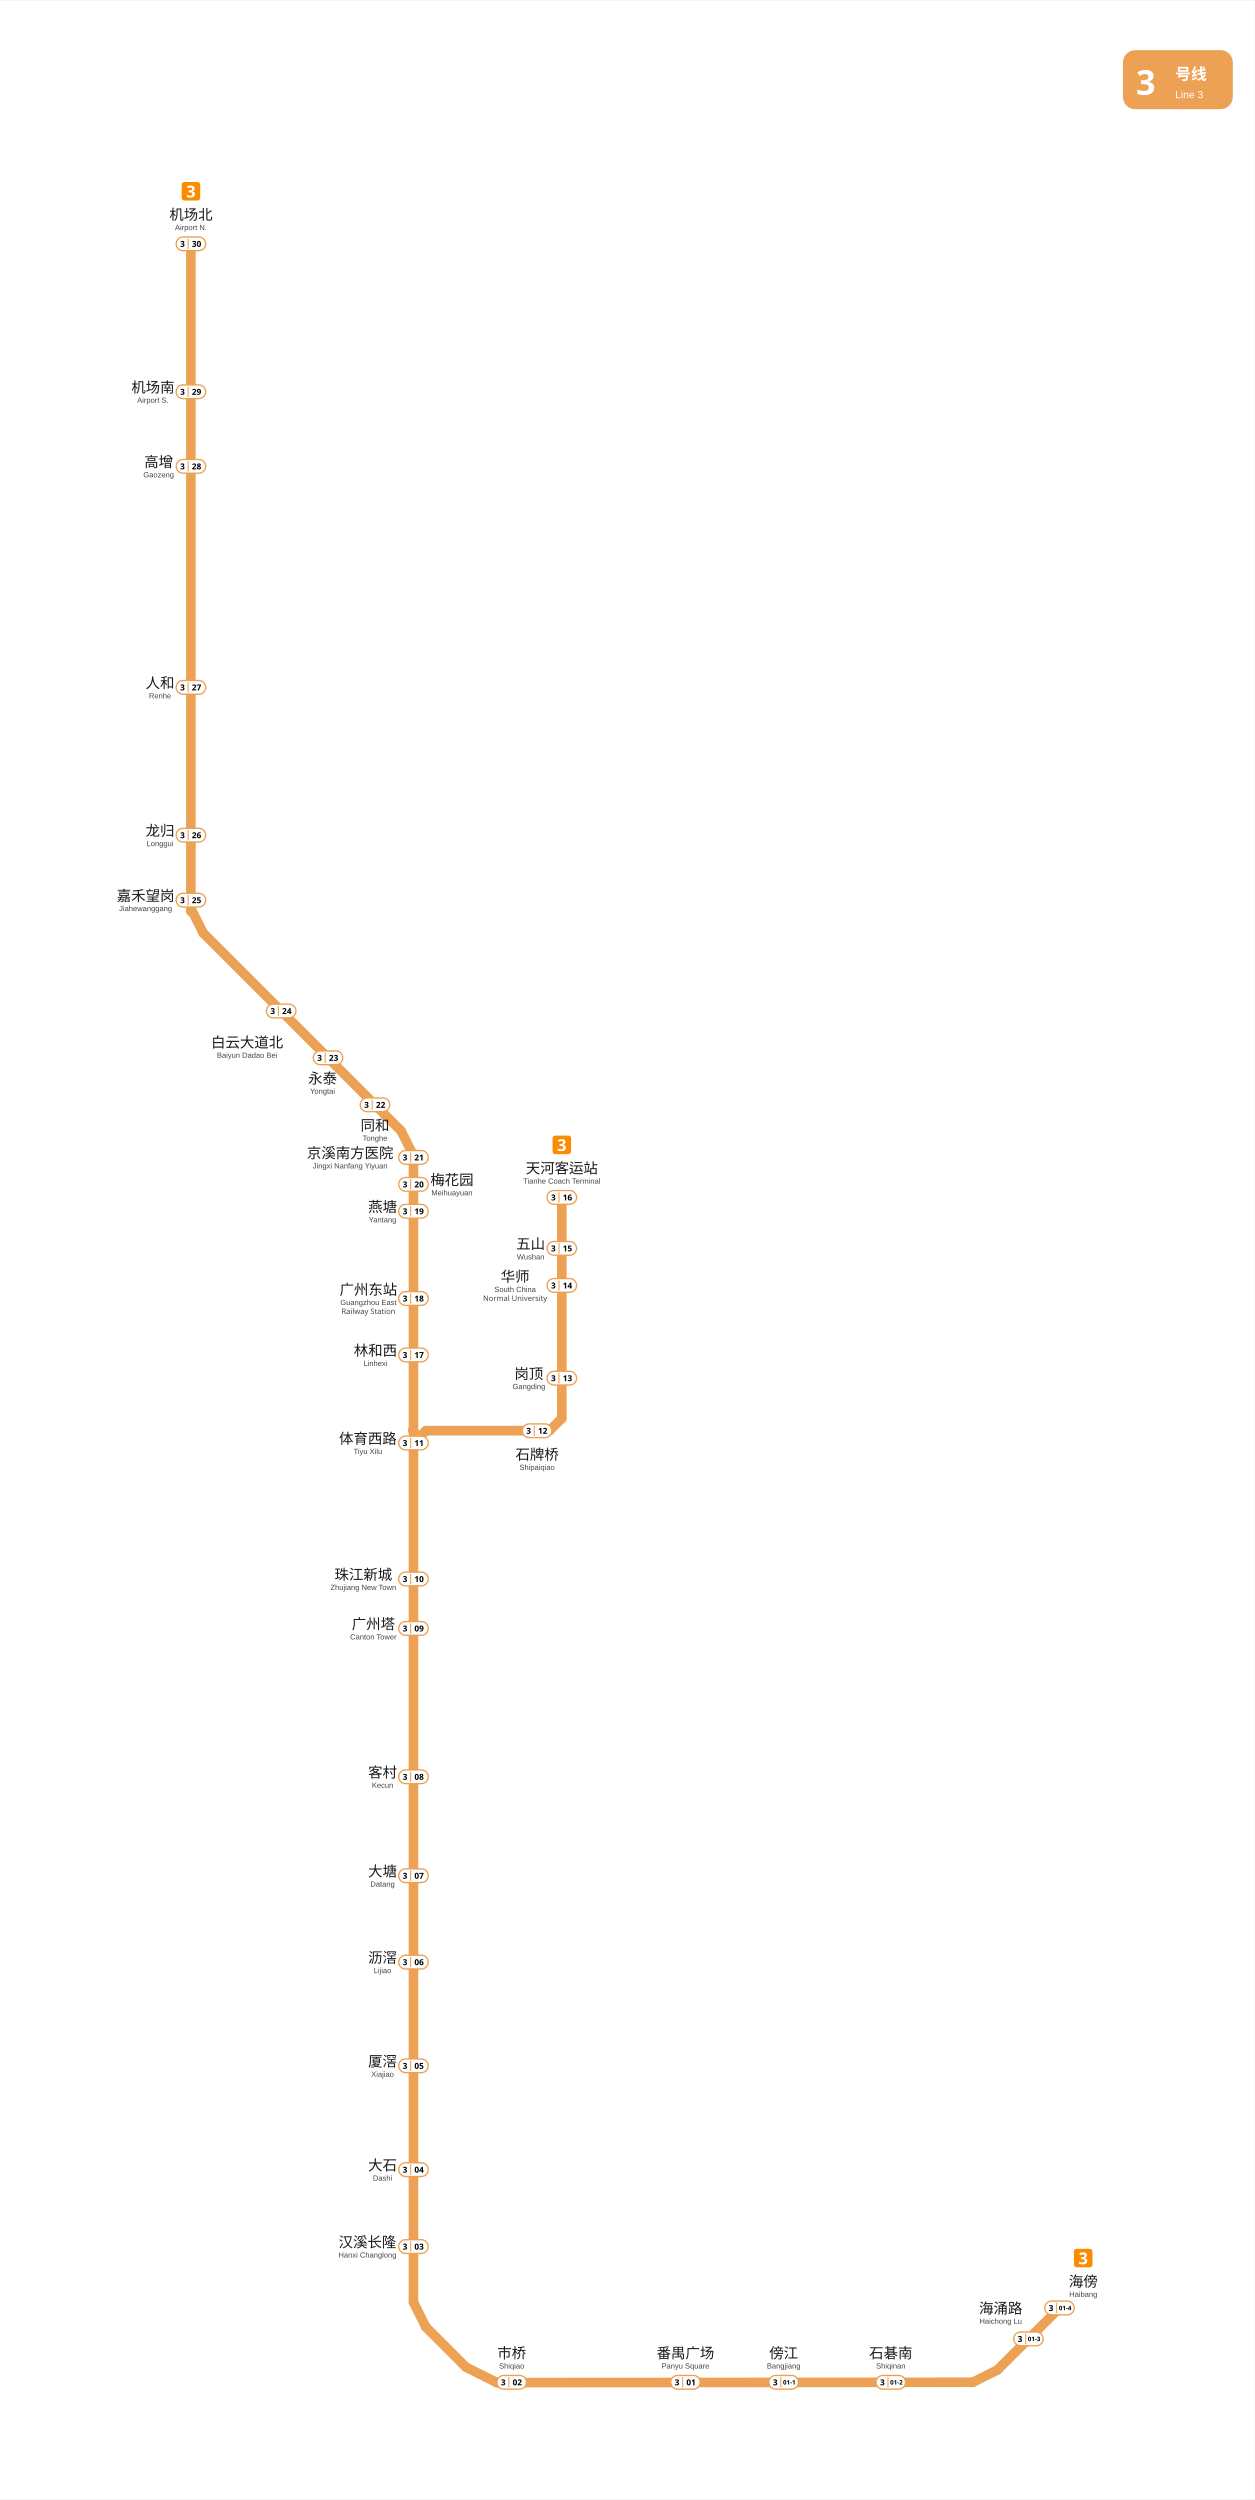
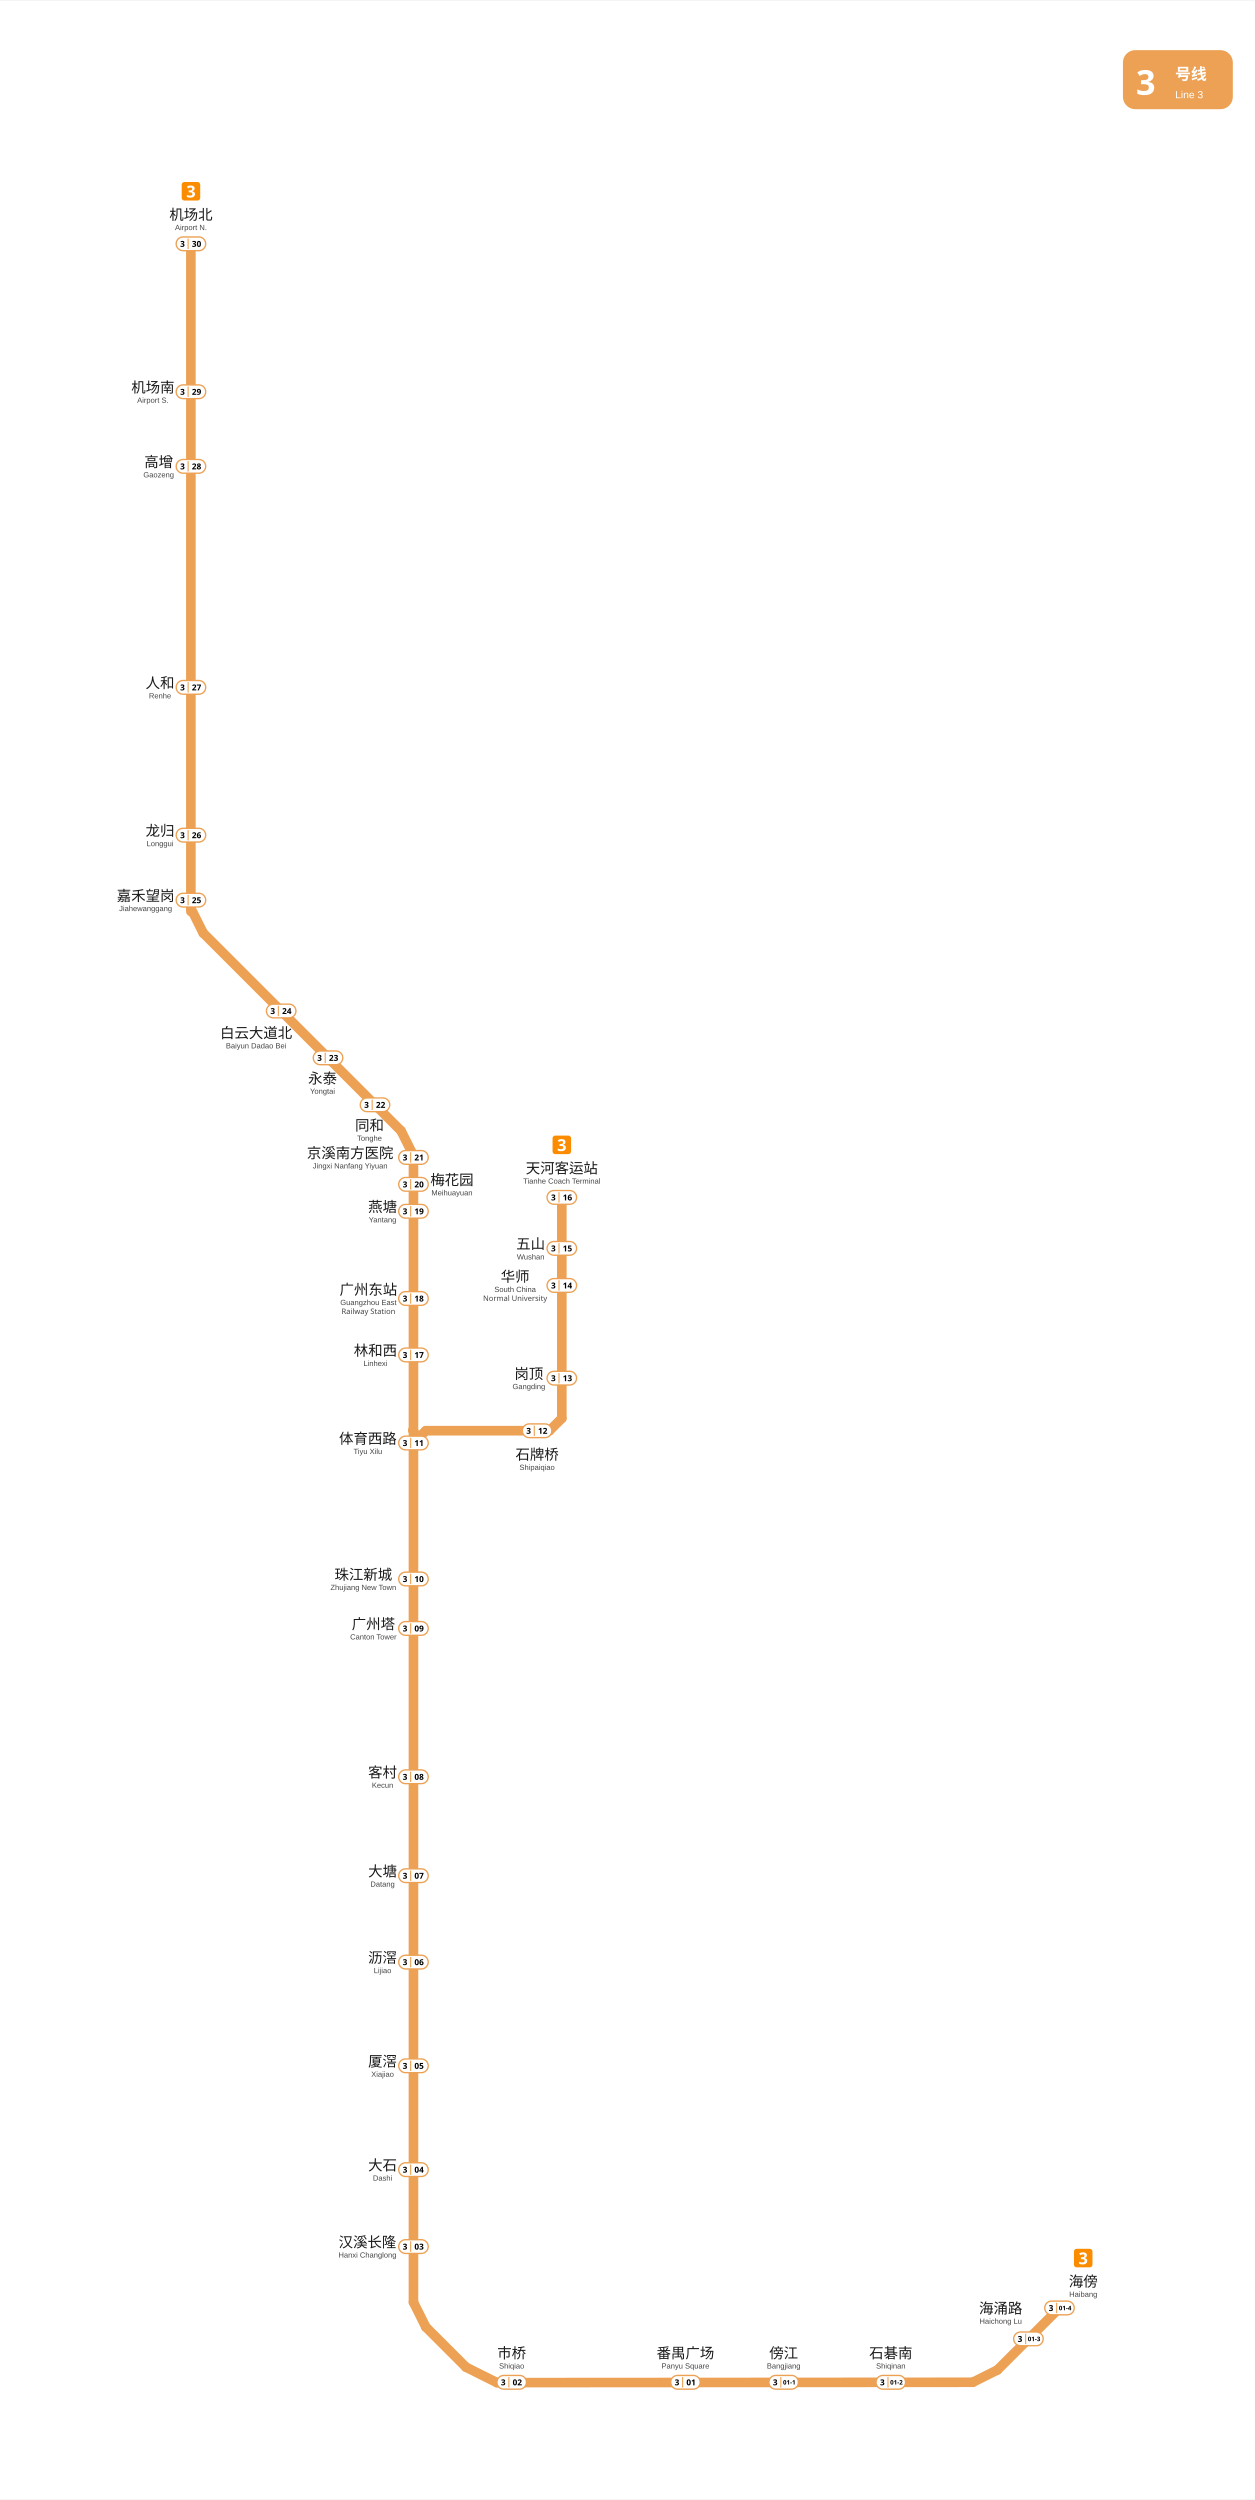
<svg xmlns="http://www.w3.org/2000/svg" viewBox="1359.5 -84.8 913.5 1819.0" data-pins="五山,京溪南方医院,人和,体育西路,傍江,华师,厦滘,同和,嘉禾望岗,大塘,大石,天河客运站,客村,岗顶,市桥,广州东站,广州塔,机场北,机场南,林和西,梅花园,永泰,汉溪长隆,沥滘,海傍,海涌路,燕塘,珠江新城,番禺广场,白云大道北,石牌桥,石碁南,高增,龙归" width="913" height="1819" data-multi="1" data-chains="海傍,海涌路,石碁南,傍江,番禺广场,市桥,汉溪长隆,大石,厦滘,沥滘,大塘,客村,广州塔,珠江新城,体育西路,林和西,广州东站,燕塘,梅花园,京溪南方医院,同和,永泰,白云大道北,嘉禾望岗,龙归,人和,高增,机场南,机场北|体育西路,石牌桥,岗顶,华师,五山,天河客运站">
  <rect x="1359.5" y="-84.8" width="913.495" height="1819.05" fill="#ffffff" />
  <g id="走廊">
    <line x1="1498.45" y1="92.25" x2="1498.45" y2="578.25" style="fill:none;stroke:#ECA154;stroke-width:7;stroke-linecap:round" />
    <line x1="1507.50" y1="594.00" x2="1651.50" y2="738.00" style="fill:none;stroke:#ECA154;stroke-width:7;stroke-linecap:round" />
    <line x1="1498.45" y1="576.00" x2="1507.50" y2="594.09" style="fill:none;stroke:#ECA154;stroke-width:7;stroke-linecap:round" />
    <line x1="1660.50" y1="756.00" x2="1651.50" y2="738.00" style="fill:none;stroke:#ECA154;stroke-width:7;stroke-linecap:round" />
    <line x1="1721.25" y1="1649.25" x2="1698.75" y2="1638.00" style="fill:none;stroke:#ECA154;stroke-width:7;stroke-linecap:round" />
    <line x1="1660.50" y1="1590.75" x2="1669.50" y2="1608.75" style="fill:none;stroke:#ECA154;stroke-width:7;stroke-linecap:round" />
    <line x1="1669.50" y1="1608.75" x2="1698.75" y2="1638.00" style="fill:none;stroke:#ECA154;stroke-width:7;stroke-linecap:round" />
    <line x1="2067.65" y1="1649.00" x2="1721.25" y2="1649.25" style="fill:none;stroke:#ECA154;stroke-width:7;stroke-linecap:round" />
    <line x1="2067.65" y1="1649.00" x2="2085.65" y2="1640.00" style="fill:none;stroke:#ECA154;stroke-width:7;stroke-linecap:round" />
    <line x1="2085.65" y1="1640.00" x2="2130.75" y2="1594.95" style="fill:none;stroke:#ECA154;stroke-width:7;stroke-linecap:round" />
    <line x1="1660.50" y1="965.20" x2="1660.50" y2="964.70" style="fill:none;stroke:#ECA154;stroke-width:7;stroke-linecap:round" />
    <line x1="1660.00" y1="956.00" x2="1666.50" y2="965.20" style="fill:none;stroke:#ECA154;stroke-width:7;stroke-linecap:round" />
    <line x1="1660.50" y1="756.00" x2="1660.50" y2="956.00" style="fill:none;stroke:#ECA154;stroke-width:7;stroke-linecap:round" />
    <line x1="1660.50" y1="956.00" x2="1660.50" y2="1590.75" style="fill:none;stroke:#ECA154;stroke-width:7;stroke-linecap:round" />
    <line x1="1768.50" y1="786.40" x2="1768.50" y2="947.25" style="fill:none;stroke:#ECA154;stroke-width:7;stroke-linecap:round" />
    <line x1="1669.50" y1="956.25" x2="1660.50" y2="965.25" style="fill:none;stroke:#ECA154;stroke-width:7;stroke-linecap:round" />
    <line x1="1759.50" y1="956.25" x2="1669.50" y2="956.25" style="fill:none;stroke:#ECA154;stroke-width:7;stroke-linecap:round" />
    <line x1="1759.50" y1="956.25" x2="1768.50" y2="947.25" style="fill:none;stroke:#ECA154;stroke-width:7;stroke-linecap:round" />
  </g>
  <g id="线路徽标">
    <g data-badge="header" transform="translate(2176.99 -48.8)" data-ink="#FFFFFF" data-box="2177.0,-48.8,2257.0,-5.8" data-chip="2177.0,-48.8,2257.0,-5.8">
      <rect x="0" y="0" width="80.0" height="43.0" rx="9.0" fill="#ECA154" />
      <text x="9.5" y="32.5" font-family="'Microsoft YaHei', sans-serif" font-size="25" font-weight="bold" fill="#FFFFFF">3</text>
      <text x="38.0" y="21.5" font-family="'Microsoft YaHei', sans-serif" font-size="11.5" font-weight="600" fill="#FFFFFF">号线</text>
      <text x="38.0" y="35.0" font-family="Arial, sans-serif" font-size="7.5" fill="#FFFFFF">Line 3</text>
    </g>
    <g data-badge="chip" transform="translate(2141.33 1551.84)" data-box="2141.3,1551.8,2154.8,1565.3">
      <path d="M11.54 13.49h-9.59c-1.07 0 -1.95 -0.88 -1.95 -1.95v-9.59c0 -1.07 0.88 -1.95 1.95 -1.95h9.59c1.07 0 1.95 0.88 1.95 1.95v9.59C13.49 12.61 12.61 13.49 11.54 13.49z" fill="#FB8C00" />
      <path d="M9.44 4.59c0 0.59 -0.18 1.06 -0.53 1.42c-0.36 0.35 -0.79 0.59 -1.31 0.72v0.04c0.68 0.09 1.2 0.3 1.56 0.64c0.36 0.34 0.54 0.78 0.54 1.34c0 0.5 -0.12 0.94 -0.37 1.34c-0.24 0.4 -0.62 0.71 -1.13 0.94c-0.51 0.23 -1.16 0.34 -1.96 0.34c-0.93 0 -1.75 -0.16 -2.47 -0.47v-1.54c0.37 0.18 0.75 0.32 1.15 0.42s0.78 0.14 1.13 0.14c0.65 0 1.1 -0.11 1.36 -0.34c0.26 -0.22 0.39 -0.54 0.39 -0.95c0 -0.23 -0.06 -0.43 -0.18 -0.6s-0.33 -0.29 -0.63 -0.38c-0.3 -0.08 -0.72 -0.13 -1.25 -0.13h-0.65v-1.39h0.66c0.53 0 0.93 -0.05 1.21 -0.15c0.28 -0.1 0.46 -0.24 0.56 -0.41s0.15 -0.37 0.15 -0.59c0 -0.3 -0.09 -0.54 -0.28 -0.71c-0.19 -0.17 -0.5 -0.26 -0.94 -0.26c-0.41 0 -0.76 0.07 -1.07 0.22c-0.3 0.14 -0.56 0.28 -0.76 0.41l-0.84 -1.25c0.34 -0.24 0.73 -0.44 1.18 -0.6s0.99 -0.24 1.61 -0.24c0.88 0 1.58 0.18 2.09 0.53C9.18 3.44 9.44 3.94 9.44 4.59z" fill="#FFFFFF" />
    </g>
    <g data-badge="chip" transform="translate(1491.76 47.21)" data-box="1491.8,47.2,1505.2,60.7">
      <path d="M11.54 13.49h-9.59c-1.07 0 -1.95 -0.88 -1.95 -1.95v-9.59c0 -1.07 0.88 -1.95 1.95 -1.95h9.59c1.07 0 1.95 0.88 1.95 1.95v9.59C13.49 12.61 12.61 13.49 11.54 13.49z" fill="#FB8C00" />
      <path d="M9.44 4.59c0 0.59 -0.18 1.06 -0.53 1.42c-0.36 0.35 -0.79 0.59 -1.31 0.72v0.04c0.68 0.09 1.2 0.3 1.56 0.64c0.36 0.34 0.54 0.78 0.54 1.34c0 0.5 -0.12 0.94 -0.37 1.34c-0.24 0.4 -0.62 0.71 -1.13 0.94c-0.51 0.23 -1.16 0.34 -1.96 0.34c-0.93 0 -1.75 -0.16 -2.47 -0.47v-1.54c0.37 0.18 0.75 0.32 1.15 0.42s0.78 0.14 1.13 0.14c0.65 0 1.1 -0.11 1.36 -0.34c0.26 -0.22 0.39 -0.54 0.39 -0.95c0 -0.23 -0.06 -0.43 -0.18 -0.6s-0.33 -0.29 -0.63 -0.38c-0.3 -0.08 -0.72 -0.13 -1.25 -0.13h-0.65v-1.39h0.66c0.53 0 0.93 -0.05 1.21 -0.15c0.28 -0.1 0.46 -0.24 0.56 -0.41s0.15 -0.37 0.15 -0.59c0 -0.3 -0.09 -0.54 -0.28 -0.71c-0.19 -0.17 -0.5 -0.26 -0.94 -0.26c-0.41 0 -0.76 0.07 -1.07 0.22c-0.3 0.14 -0.56 0.28 -0.76 0.41l-0.84 -1.25c0.34 -0.24 0.73 -0.44 1.18 -0.6s0.99 -0.24 1.61 -0.24c0.88 0 1.58 0.18 2.09 0.53C9.18 3.44 9.44 3.94 9.44 4.59z" fill="#FFFFFF" />
    </g>
    <g data-badge="chip" transform="translate(1761.76 741.41)" data-box="1761.8,741.4,1775.2,754.9">
      <path d="M11.54 13.49h-9.59c-1.07 0 -1.95 -0.88 -1.95 -1.95v-9.59c0 -1.07 0.88 -1.95 1.95 -1.95h9.59c1.07 0 1.95 0.88 1.95 1.95v9.59C13.49 12.61 12.61 13.49 11.54 13.49z" fill="#FB8C00" />
      <path d="M9.44 4.59c0 0.59 -0.18 1.06 -0.53 1.42c-0.36 0.35 -0.79 0.59 -1.31 0.72v0.04c0.68 0.09 1.2 0.3 1.56 0.64c0.36 0.34 0.54 0.78 0.54 1.34c0 0.5 -0.12 0.94 -0.37 1.34c-0.24 0.4 -0.62 0.71 -1.13 0.94c-0.51 0.23 -1.16 0.34 -1.96 0.34c-0.93 0 -1.75 -0.16 -2.47 -0.47v-1.54c0.37 0.18 0.75 0.32 1.15 0.42s0.78 0.14 1.13 0.14c0.65 0 1.1 -0.11 1.36 -0.34c0.26 -0.22 0.39 -0.54 0.39 -0.95c0 -0.23 -0.06 -0.43 -0.18 -0.6s-0.33 -0.29 -0.63 -0.38c-0.3 -0.08 -0.72 -0.13 -1.25 -0.13h-0.65v-1.39h0.66c0.53 0 0.93 -0.05 1.21 -0.15c0.28 -0.1 0.46 -0.24 0.56 -0.41s0.15 -0.37 0.15 -0.59c0 -0.3 -0.09 -0.54 -0.28 -0.71c-0.19 -0.17 -0.5 -0.26 -0.94 -0.26c-0.41 0 -0.76 0.07 -1.07 0.22c-0.3 0.14 -0.56 0.28 -0.76 0.41l-0.84 -1.25c0.34 -0.24 0.73 -0.44 1.18 -0.6s0.99 -0.24 1.61 -0.24c0.88 0 1.58 0.18 2.09 0.53C9.18 3.44 9.44 3.94 9.44 4.59z" fill="#FFFFFF" />
    </g>
  </g>
  <g id="站名标注" font-family="'Microsoft YaHei', 'PingFang SC', sans-serif">
    <text x="2148.10" y="1579.30" text-anchor="middle" font-size="10.5" font-weight="500" fill="#1a1a1a">海傍</text>
    <text x="2148.10" y="1586.80" text-anchor="middle" font-size="5.5" font-family="Arial, sans-serif" fill="#444444">Haibang</text>
    <text x="2088.00" y="1598.90" text-anchor="middle" font-size="10.5" font-weight="500" fill="#1a1a1a">海涌路</text>
    <text x="2088.00" y="1606.40" text-anchor="middle" font-size="5.5" font-family="Arial, sans-serif" fill="#444444">Haichong Lu</text>
    <text x="2008.00" y="1631.50" text-anchor="middle" font-size="10.5" font-weight="500" fill="#1a1a1a">石碁南</text>
    <text x="2008.00" y="1639.00" text-anchor="middle" font-size="5.5" font-family="Arial, sans-serif" fill="#444444">Shiqinan</text>
    <text x="1930.00" y="1631.50" text-anchor="middle" font-size="10.5" font-weight="500" fill="#1a1a1a">傍江</text>
    <text x="1930.00" y="1639.00" text-anchor="middle" font-size="5.5" font-family="Arial, sans-serif" fill="#444444">Bangjiang</text>
    <text x="1858.50" y="1631.50" text-anchor="middle" font-size="10.5" font-weight="500" fill="#1a1a1a">番禺广场</text>
    <text x="1858.50" y="1639.00" text-anchor="middle" font-size="5.5" font-family="Arial, sans-serif" fill="#444444">Panyu Square</text>
    <text x="1732.00" y="1631.50" text-anchor="middle" font-size="10.5" font-weight="500" fill="#1a1a1a">市桥</text>
    <text x="1732.00" y="1639.00" text-anchor="middle" font-size="5.5" font-family="Arial, sans-serif" fill="#444444">Shiqiao</text>
    <text x="1627.00" y="1550.73" text-anchor="middle" font-size="10.5" font-weight="500" fill="#1a1a1a">汉溪长隆</text>
    <text x="1627.00" y="1558.23" text-anchor="middle" font-size="5.5" font-family="Arial, sans-serif" fill="#444444">Hanxi Changlong</text>
    <text x="1638.00" y="1494.73" text-anchor="middle" font-size="10.5" font-weight="500" fill="#1a1a1a">大石</text>
    <text x="1638.00" y="1502.23" text-anchor="middle" font-size="5.5" font-family="Arial, sans-serif" fill="#444444">Dashi</text>
    <text x="1638.00" y="1419.13" text-anchor="middle" font-size="10.5" font-weight="500" fill="#1a1a1a">厦滘</text>
    <text x="1638.00" y="1426.63" text-anchor="middle" font-size="5.5" font-family="Arial, sans-serif" fill="#444444">Xiajiao</text>
    <text x="1638.00" y="1343.63" text-anchor="middle" font-size="10.5" font-weight="500" fill="#1a1a1a">沥滘</text>
    <text x="1638.00" y="1351.13" text-anchor="middle" font-size="5.5" font-family="Arial, sans-serif" fill="#444444">Lijiao</text>
    <text x="1638.00" y="1280.73" text-anchor="middle" font-size="10.5" font-weight="500" fill="#1a1a1a">大塘</text>
    <text x="1638.00" y="1288.23" text-anchor="middle" font-size="5.5" font-family="Arial, sans-serif" fill="#444444">Datang</text>
    <text x="1638.00" y="1208.73" text-anchor="middle" font-size="10.5" font-weight="500" fill="#1a1a1a">客村</text>
    <text x="1638.00" y="1216.23" text-anchor="middle" font-size="5.5" font-family="Arial, sans-serif" fill="#444444">Kecun</text>
    <text x="1631.30" y="1100.73" text-anchor="middle" font-size="10.5" font-weight="500" fill="#1a1a1a">广州塔</text>
    <text x="1631.30" y="1108.23" text-anchor="middle" font-size="5.5" font-family="Arial, sans-serif" fill="#444444">Canton Tower</text>
    <text x="1624.00" y="1064.73" text-anchor="middle" font-size="10.5" font-weight="500" fill="#1a1a1a">珠江新城</text>
    <text x="1624.00" y="1072.23" text-anchor="middle" font-size="5.5" font-family="Arial, sans-serif" fill="#444444">Zhujiang New Town</text>
    <text x="1744.50" y="918.58" text-anchor="middle" font-size="10.5" font-weight="500" fill="#1a1a1a">岗顶</text>
    <text x="1744.50" y="925.98" text-anchor="middle" font-size="5.5" font-family="Arial, sans-serif" fill="#444444">Gangding</text>
    <text x="1734.50" y="847.78" text-anchor="middle" font-size="10.5" font-weight="500" fill="#1a1a1a">华师</text>
    <text x="1734.50" y="855.28" text-anchor="middle" font-size="5.5" font-family="Arial, sans-serif" fill="#444444">South China</text>
    <text x="1734.50" y="861.78" text-anchor="middle" font-size="5.5" fill="#444444">Normal University</text>
    <text x="1745.80" y="823.98" text-anchor="middle" font-size="10.5" font-weight="500" fill="#1a1a1a">五山</text>
    <text x="1745.80" y="831.58" text-anchor="middle" font-size="5.5" font-family="Arial, sans-serif" fill="#444444">Wushan</text>
    <text x="1768.50" y="768.90" text-anchor="middle" font-size="10.5" font-weight="500" fill="#1a1a1a">天河客运站</text>
    <text x="1768.50" y="776.40" text-anchor="middle" font-size="5.5" font-family="Arial, sans-serif" fill="#444444">Tianhe Coach Terminal</text>
    <text x="1632.80" y="901.63" text-anchor="middle" font-size="10.5" font-weight="500" fill="#1a1a1a">林和西</text>
    <text x="1632.80" y="909.13" text-anchor="middle" font-size="5.5" font-family="Arial, sans-serif" fill="#444444">Linhexi</text>
    <text x="1627.70" y="857.28" text-anchor="middle" font-size="10.5" font-weight="500" fill="#1a1a1a">广州东站</text>
    <text x="1627.70" y="864.78" text-anchor="middle" font-size="5.5" font-family="Arial, sans-serif" fill="#444444">Guangzhou East</text>
    <text x="1627.70" y="871.28" text-anchor="middle" font-size="5.5" fill="#444444">Railway Station</text>
    <text x="1638.00" y="796.98" text-anchor="middle" font-size="10.5" font-weight="500" fill="#1a1a1a">燕塘</text>
    <text x="1638.00" y="804.58" text-anchor="middle" font-size="5.5" font-family="Arial, sans-serif" fill="#444444">Yantang</text>
    <text x="1688.50" y="777.43" text-anchor="middle" font-size="10.5" font-weight="500" fill="#1a1a1a">梅花园</text>
    <text x="1688.50" y="784.93" text-anchor="middle" font-size="5.5" font-family="Arial, sans-serif" fill="#444444">Meihuayuan</text>
    <text x="1614.40" y="757.83" text-anchor="middle" font-size="10.5" font-weight="500" fill="#1a1a1a">京溪南方医院</text>
    <text x="1614.40" y="765.33" text-anchor="middle" font-size="5.5" font-family="Arial, sans-serif" fill="#444444">Jingxi Nanfang Yiyuan</text>
-     <text x="1632.50" y="737.70" text-anchor="middle" font-size="10.5" font-weight="500" fill="#1a1a1a">同和</text>
-     <text x="1632.50" y="745.20" text-anchor="middle" font-size="5.5" font-family="Arial, sans-serif" fill="#444444">Tonghe</text>
+     <text x="1628.50" y="737.70" text-anchor="middle" font-size="10.5" font-weight="500" fill="#1a1a1a">同和</text>
+     <text x="1628.50" y="745.20" text-anchor="middle" font-size="5.5" font-family="Arial, sans-serif" fill="#444444">Tonghe</text>
    <text x="1594.30" y="703.50" text-anchor="middle" font-size="10.5" font-weight="500" fill="#1a1a1a">永泰</text>
    <text x="1594.30" y="711.00" text-anchor="middle" font-size="5.5" font-family="Arial, sans-serif" fill="#444444">Yongtai</text>
-     <text x="1539.40" y="677.30" text-anchor="middle" font-size="10.5" font-weight="500" fill="#1a1a1a">白云大道北</text>
-     <text x="1539.40" y="684.80" text-anchor="middle" font-size="5.5" font-family="Arial, sans-serif" fill="#444444">Baiyun Dadao Bei</text>
+     <text x="1545.95" y="670.42" text-anchor="middle" font-size="10.5" font-weight="500" fill="#1a1a1a">白云大道北</text>
+     <text x="1545.95" y="677.92" text-anchor="middle" font-size="5.5" font-family="Arial, sans-serif" fill="#444444">Baiyun Dadao Bei</text>
    <text x="1465.50" y="570.58" text-anchor="middle" font-size="10.5" font-weight="500" fill="#1a1a1a">嘉禾望岗</text>
    <text x="1465.50" y="577.98" text-anchor="middle" font-size="5.5" font-family="Arial, sans-serif" fill="#444444">Jiahewanggang</text>
    <text x="1476.00" y="523.23" text-anchor="middle" font-size="10.5" font-weight="500" fill="#1a1a1a">龙归</text>
    <text x="1476.00" y="530.73" text-anchor="middle" font-size="5.5" font-family="Arial, sans-serif" fill="#444444">Longgui</text>
    <text x="1476.00" y="415.63" text-anchor="middle" font-size="10.5" font-weight="500" fill="#1a1a1a">人和</text>
    <text x="1476.00" y="423.13" text-anchor="middle" font-size="5.5" font-family="Arial, sans-serif" fill="#444444">Renhe</text>
    <text x="1475.00" y="254.73" text-anchor="middle" font-size="10.5" font-weight="500" fill="#1a1a1a">高增</text>
    <text x="1475.00" y="262.23" text-anchor="middle" font-size="5.5" font-family="Arial, sans-serif" fill="#444444">Gaozeng</text>
    <text x="1470.80" y="200.43" text-anchor="middle" font-size="10.5" font-weight="500" fill="#1a1a1a">机场南</text>
    <text x="1470.80" y="207.93" text-anchor="middle" font-size="5.5" font-family="Arial, sans-serif" fill="#444444">Airport S.</text>
    <text x="1498.50" y="74.70" text-anchor="middle" font-size="10.5" font-weight="500" fill="#1a1a1a">机场北</text>
    <text x="1498.50" y="82.20" text-anchor="middle" font-size="5.5" font-family="Arial, sans-serif" fill="#444444">Airport N.</text>
    <text x="1627.30" y="965.73" text-anchor="middle" font-size="10.5" font-weight="500" fill="#1a1a1a">体育西路</text>
    <text x="1627.30" y="973.23" text-anchor="middle" font-size="5.5" font-family="Arial, sans-serif" fill="#444444">Tiyu Xilu</text>
    <text x="1750.50" y="977.30" text-anchor="middle" font-size="10.5" font-weight="500" fill="#1a1a1a">石牌桥</text>
    <text x="1750.50" y="984.80" text-anchor="middle" font-size="5.5" font-family="Arial, sans-serif" fill="#444444">Shipaiqiao</text>
  </g>
  <g id="编号牌" font-family="'Microsoft YaHei', 'PingFang SC', sans-serif">
    <rect x="2120.05" y="1589.90" width="21.50" height="10.00" rx="5.00" fill="#FFFFFF" stroke="#ECA154" stroke-width="1.0" />
    <line x1="2128.75" y1="1591.10" x2="2128.75" y2="1598.70" stroke="#ECA154" stroke-width="0.8" />
    <text x="2124.65" y="1594.78" text-anchor="middle" dominant-baseline="central" font-size="6.0" font-weight="700" fill="#000000">3</text>
    <text x="2134.90" y="1594.81" text-anchor="middle" dominant-baseline="central" textLength="9.70" lengthAdjust="spacingAndGlyphs" font-size="4.5" font-weight="700" fill="#000000">01-4</text>
    <rect x="2097.45" y="1612.40" width="21.50" height="10.00" rx="5.00" fill="#FFFFFF" stroke="#ECA154" stroke-width="1.0" />
    <line x1="2106.15" y1="1613.60" x2="2106.15" y2="1621.20" stroke="#ECA154" stroke-width="0.8" />
    <text x="2102.05" y="1617.28" text-anchor="middle" dominant-baseline="central" font-size="6.0" font-weight="700" fill="#000000">3</text>
    <text x="2112.30" y="1617.31" text-anchor="middle" dominant-baseline="central" textLength="9.70" lengthAdjust="spacingAndGlyphs" font-size="4.5" font-weight="700" fill="#000000">01-3</text>
    <rect x="1997.25" y="1644.00" width="21.50" height="10.00" rx="5.00" fill="#FFFFFF" stroke="#ECA154" stroke-width="1.0" />
    <line x1="2005.95" y1="1645.20" x2="2005.95" y2="1652.80" stroke="#ECA154" stroke-width="0.8" />
    <text x="2001.85" y="1648.88" text-anchor="middle" dominant-baseline="central" font-size="6.0" font-weight="700" fill="#000000">3</text>
    <text x="2012.10" y="1648.91" text-anchor="middle" dominant-baseline="central" textLength="9.70" lengthAdjust="spacingAndGlyphs" font-size="4.5" font-weight="700" fill="#000000">01-2</text>
    <rect x="1919.25" y="1644.00" width="21.50" height="10.00" rx="5.00" fill="#FFFFFF" stroke="#ECA154" stroke-width="1.0" />
    <line x1="1927.95" y1="1645.20" x2="1927.95" y2="1652.80" stroke="#ECA154" stroke-width="0.8" />
    <text x="1923.85" y="1648.88" text-anchor="middle" dominant-baseline="central" font-size="6.0" font-weight="700" fill="#000000">3</text>
    <text x="1934.10" y="1648.91" text-anchor="middle" dominant-baseline="central" textLength="9.70" lengthAdjust="spacingAndGlyphs" font-size="4.5" font-weight="700" fill="#000000">01-1</text>
    <rect x="1847.75" y="1644.00" width="21.50" height="10.00" rx="5.00" fill="#FFFFFF" stroke="#ECA154" stroke-width="1.0" />
    <line x1="1856.45" y1="1645.20" x2="1856.45" y2="1652.80" stroke="#ECA154" stroke-width="0.8" />
    <text x="1852.35" y="1648.88" text-anchor="middle" dominant-baseline="central" font-size="6.0" font-weight="700" fill="#000000">3</text>
    <text x="1862.60" y="1648.88" text-anchor="middle" dominant-baseline="central" font-size="6.0" font-weight="700" fill="#000000">01</text>
    <rect x="1721.25" y="1644.00" width="21.50" height="10.00" rx="5.00" fill="#FFFFFF" stroke="#ECA154" stroke-width="1.0" />
    <line x1="1729.95" y1="1645.20" x2="1729.95" y2="1652.80" stroke="#ECA154" stroke-width="0.8" />
    <text x="1725.85" y="1648.88" text-anchor="middle" dominant-baseline="central" font-size="6.0" font-weight="700" fill="#000000">3</text>
    <text x="1736.10" y="1648.88" text-anchor="middle" dominant-baseline="central" font-size="6.0" font-weight="700" fill="#000000">02</text>
    <rect x="1649.75" y="1545.20" width="21.50" height="10.00" rx="5.00" fill="#FFFFFF" stroke="#ECA154" stroke-width="1.0" />
    <line x1="1658.45" y1="1546.40" x2="1658.45" y2="1554.00" stroke="#ECA154" stroke-width="0.8" />
    <text x="1654.35" y="1550.08" text-anchor="middle" dominant-baseline="central" font-size="6.0" font-weight="700" fill="#000000">3</text>
    <text x="1664.60" y="1550.08" text-anchor="middle" dominant-baseline="central" font-size="6.0" font-weight="700" fill="#000000">03</text>
    <rect x="1649.75" y="1489.20" width="21.50" height="10.00" rx="5.00" fill="#FFFFFF" stroke="#ECA154" stroke-width="1.0" />
    <line x1="1658.45" y1="1490.40" x2="1658.45" y2="1498.00" stroke="#ECA154" stroke-width="0.8" />
    <text x="1654.35" y="1494.08" text-anchor="middle" dominant-baseline="central" font-size="6.0" font-weight="700" fill="#000000">3</text>
    <text x="1664.60" y="1494.08" text-anchor="middle" dominant-baseline="central" font-size="6.0" font-weight="700" fill="#000000">04</text>
    <rect x="1649.75" y="1413.60" width="21.50" height="10.00" rx="5.00" fill="#FFFFFF" stroke="#ECA154" stroke-width="1.0" />
    <line x1="1658.45" y1="1414.80" x2="1658.45" y2="1422.40" stroke="#ECA154" stroke-width="0.8" />
    <text x="1654.35" y="1418.48" text-anchor="middle" dominant-baseline="central" font-size="6.0" font-weight="700" fill="#000000">3</text>
    <text x="1664.60" y="1418.48" text-anchor="middle" dominant-baseline="central" font-size="6.0" font-weight="700" fill="#000000">05</text>
    <rect x="1649.75" y="1338.10" width="21.50" height="10.00" rx="5.00" fill="#FFFFFF" stroke="#ECA154" stroke-width="1.0" />
    <line x1="1658.45" y1="1339.30" x2="1658.45" y2="1346.90" stroke="#ECA154" stroke-width="0.8" />
    <text x="1654.35" y="1342.98" text-anchor="middle" dominant-baseline="central" font-size="6.0" font-weight="700" fill="#000000">3</text>
    <text x="1664.60" y="1342.98" text-anchor="middle" dominant-baseline="central" font-size="6.0" font-weight="700" fill="#000000">06</text>
    <rect x="1649.75" y="1275.20" width="21.50" height="10.00" rx="5.00" fill="#FFFFFF" stroke="#ECA154" stroke-width="1.0" />
    <line x1="1658.45" y1="1276.40" x2="1658.45" y2="1284.00" stroke="#ECA154" stroke-width="0.8" />
    <text x="1654.35" y="1280.08" text-anchor="middle" dominant-baseline="central" font-size="6.0" font-weight="700" fill="#000000">3</text>
    <text x="1664.60" y="1280.08" text-anchor="middle" dominant-baseline="central" font-size="6.0" font-weight="700" fill="#000000">07</text>
    <rect x="1649.75" y="1203.20" width="21.50" height="10.00" rx="5.00" fill="#FFFFFF" stroke="#ECA154" stroke-width="1.0" />
    <line x1="1658.45" y1="1204.40" x2="1658.45" y2="1212.00" stroke="#ECA154" stroke-width="0.8" />
    <text x="1654.35" y="1208.08" text-anchor="middle" dominant-baseline="central" font-size="6.0" font-weight="700" fill="#000000">3</text>
    <text x="1664.60" y="1208.08" text-anchor="middle" dominant-baseline="central" font-size="6.0" font-weight="700" fill="#000000">08</text>
    <rect x="1649.75" y="1095.20" width="21.50" height="10.00" rx="5.00" fill="#FFFFFF" stroke="#ECA154" stroke-width="1.0" />
    <line x1="1658.45" y1="1096.40" x2="1658.45" y2="1104.00" stroke="#ECA154" stroke-width="0.8" />
    <text x="1654.35" y="1100.08" text-anchor="middle" dominant-baseline="central" font-size="6.0" font-weight="700" fill="#000000">3</text>
    <text x="1664.60" y="1100.08" text-anchor="middle" dominant-baseline="central" font-size="6.0" font-weight="700" fill="#000000">09</text>
    <rect x="1649.75" y="1059.20" width="21.50" height="10.00" rx="5.00" fill="#FFFFFF" stroke="#ECA154" stroke-width="1.0" />
    <line x1="1658.45" y1="1060.40" x2="1658.45" y2="1068.00" stroke="#ECA154" stroke-width="0.8" />
    <text x="1654.35" y="1064.08" text-anchor="middle" dominant-baseline="central" font-size="6.0" font-weight="700" fill="#000000">3</text>
    <text x="1664.60" y="1064.08" text-anchor="middle" dominant-baseline="central" font-size="6.0" font-weight="700" fill="#000000">10</text>
    <rect x="1649.75" y="960.20" width="21.50" height="10.00" rx="5.00" fill="#FFFFFF" stroke="#ECA154" stroke-width="1.0" />
    <line x1="1658.45" y1="961.40" x2="1658.45" y2="969.00" stroke="#ECA154" stroke-width="0.8" />
    <text x="1654.35" y="965.08" text-anchor="middle" dominant-baseline="central" font-size="6.0" font-weight="700" fill="#000000">3</text>
    <text x="1664.60" y="965.08" text-anchor="middle" dominant-baseline="central" font-size="6.0" font-weight="700" fill="#000000">11</text>
    <rect x="1739.75" y="951.30" width="21.50" height="10.00" rx="5.00" fill="#FFFFFF" stroke="#ECA154" stroke-width="1.0" />
    <line x1="1748.45" y1="952.50" x2="1748.45" y2="960.10" stroke="#ECA154" stroke-width="0.8" />
    <text x="1744.35" y="956.18" text-anchor="middle" dominant-baseline="central" font-size="6.0" font-weight="700" fill="#000000">3</text>
    <text x="1754.60" y="956.18" text-anchor="middle" dominant-baseline="central" font-size="6.0" font-weight="700" fill="#000000">12</text>
    <rect x="1757.75" y="913.00" width="21.50" height="10.00" rx="5.00" fill="#FFFFFF" stroke="#ECA154" stroke-width="1.0" />
    <line x1="1766.45" y1="914.20" x2="1766.45" y2="921.80" stroke="#ECA154" stroke-width="0.8" />
    <text x="1762.35" y="917.88" text-anchor="middle" dominant-baseline="central" font-size="6.0" font-weight="700" fill="#000000">3</text>
    <text x="1772.60" y="917.88" text-anchor="middle" dominant-baseline="central" font-size="6.0" font-weight="700" fill="#000000">13</text>
    <rect x="1757.75" y="845.50" width="21.50" height="10.00" rx="5.00" fill="#FFFFFF" stroke="#ECA154" stroke-width="1.0" />
    <line x1="1766.45" y1="846.70" x2="1766.45" y2="854.30" stroke="#ECA154" stroke-width="0.8" />
    <text x="1762.35" y="850.38" text-anchor="middle" dominant-baseline="central" font-size="6.0" font-weight="700" fill="#000000">3</text>
    <text x="1772.60" y="850.38" text-anchor="middle" dominant-baseline="central" font-size="6.0" font-weight="700" fill="#000000">14</text>
    <rect x="1757.75" y="818.50" width="21.50" height="10.00" rx="5.00" fill="#FFFFFF" stroke="#ECA154" stroke-width="1.0" />
    <line x1="1766.45" y1="819.70" x2="1766.45" y2="827.30" stroke="#ECA154" stroke-width="0.8" />
    <text x="1762.35" y="823.38" text-anchor="middle" dominant-baseline="central" font-size="6.0" font-weight="700" fill="#000000">3</text>
    <text x="1772.60" y="823.38" text-anchor="middle" dominant-baseline="central" font-size="6.0" font-weight="700" fill="#000000">15</text>
    <rect x="1757.75" y="781.40" width="21.50" height="10.00" rx="5.00" fill="#FFFFFF" stroke="#ECA154" stroke-width="1.0" />
    <line x1="1766.45" y1="782.60" x2="1766.45" y2="790.20" stroke="#ECA154" stroke-width="0.8" />
    <text x="1762.35" y="786.28" text-anchor="middle" dominant-baseline="central" font-size="6.0" font-weight="700" fill="#000000">3</text>
    <text x="1772.60" y="786.28" text-anchor="middle" dominant-baseline="central" font-size="6.0" font-weight="700" fill="#000000">16</text>
    <rect x="1649.75" y="896.10" width="21.50" height="10.00" rx="5.00" fill="#FFFFFF" stroke="#ECA154" stroke-width="1.0" />
    <line x1="1658.45" y1="897.30" x2="1658.45" y2="904.90" stroke="#ECA154" stroke-width="0.8" />
    <text x="1654.35" y="900.98" text-anchor="middle" dominant-baseline="central" font-size="6.0" font-weight="700" fill="#000000">3</text>
    <text x="1664.60" y="900.98" text-anchor="middle" dominant-baseline="central" font-size="6.0" font-weight="700" fill="#000000">17</text>
    <rect x="1649.75" y="855.00" width="21.50" height="10.00" rx="5.00" fill="#FFFFFF" stroke="#ECA154" stroke-width="1.0" />
    <line x1="1658.45" y1="856.20" x2="1658.45" y2="863.80" stroke="#ECA154" stroke-width="0.8" />
    <text x="1654.35" y="859.88" text-anchor="middle" dominant-baseline="central" font-size="6.0" font-weight="700" fill="#000000">3</text>
    <text x="1664.60" y="859.88" text-anchor="middle" dominant-baseline="central" font-size="6.0" font-weight="700" fill="#000000">18</text>
    <rect x="1649.75" y="791.50" width="21.50" height="10.00" rx="5.00" fill="#FFFFFF" stroke="#ECA154" stroke-width="1.0" />
    <line x1="1658.45" y1="792.70" x2="1658.45" y2="800.30" stroke="#ECA154" stroke-width="0.8" />
    <text x="1654.35" y="796.38" text-anchor="middle" dominant-baseline="central" font-size="6.0" font-weight="700" fill="#000000">3</text>
    <text x="1664.60" y="796.38" text-anchor="middle" dominant-baseline="central" font-size="6.0" font-weight="700" fill="#000000">19</text>
    <rect x="1649.75" y="771.90" width="21.50" height="10.00" rx="5.00" fill="#FFFFFF" stroke="#ECA154" stroke-width="1.0" />
    <line x1="1658.45" y1="773.10" x2="1658.45" y2="780.70" stroke="#ECA154" stroke-width="0.8" />
    <text x="1654.35" y="776.78" text-anchor="middle" dominant-baseline="central" font-size="6.0" font-weight="700" fill="#000000">3</text>
    <text x="1664.60" y="776.78" text-anchor="middle" dominant-baseline="central" font-size="6.0" font-weight="700" fill="#000000">20</text>
    <rect x="1649.75" y="752.30" width="21.50" height="10.00" rx="5.00" fill="#FFFFFF" stroke="#ECA154" stroke-width="1.0" />
    <line x1="1658.45" y1="753.50" x2="1658.45" y2="761.10" stroke="#ECA154" stroke-width="0.8" />
    <text x="1654.35" y="757.18" text-anchor="middle" dominant-baseline="central" font-size="6.0" font-weight="700" fill="#000000">3</text>
    <text x="1664.60" y="757.18" text-anchor="middle" dominant-baseline="central" font-size="6.0" font-weight="700" fill="#000000">21</text>
    <rect x="1621.75" y="714.00" width="21.50" height="10.00" rx="5.00" fill="#FFFFFF" stroke="#ECA154" stroke-width="1.0" />
    <line x1="1630.45" y1="715.20" x2="1630.45" y2="722.80" stroke="#ECA154" stroke-width="0.8" />
    <text x="1626.35" y="718.88" text-anchor="middle" dominant-baseline="central" font-size="6.0" font-weight="700" fill="#000000">3</text>
    <text x="1636.60" y="718.88" text-anchor="middle" dominant-baseline="central" font-size="6.0" font-weight="700" fill="#000000">22</text>
    <rect x="1587.55" y="679.80" width="21.50" height="10.00" rx="5.00" fill="#FFFFFF" stroke="#ECA154" stroke-width="1.0" />
    <line x1="1596.25" y1="681.00" x2="1596.25" y2="688.60" stroke="#ECA154" stroke-width="0.8" />
    <text x="1592.15" y="684.68" text-anchor="middle" dominant-baseline="central" font-size="6.0" font-weight="700" fill="#000000">3</text>
    <text x="1602.40" y="684.68" text-anchor="middle" dominant-baseline="central" font-size="6.0" font-weight="700" fill="#000000">23</text>
    <rect x="1553.45" y="645.70" width="21.50" height="10.00" rx="5.00" fill="#FFFFFF" stroke="#ECA154" stroke-width="1.0" />
    <line x1="1562.15" y1="646.90" x2="1562.15" y2="654.50" stroke="#ECA154" stroke-width="0.8" />
    <text x="1558.05" y="650.58" text-anchor="middle" dominant-baseline="central" font-size="6.0" font-weight="700" fill="#000000">3</text>
    <text x="1568.30" y="650.58" text-anchor="middle" dominant-baseline="central" font-size="6.0" font-weight="700" fill="#000000">24</text>
    <rect x="1487.75" y="565.00" width="21.50" height="10.00" rx="5.00" fill="#FFFFFF" stroke="#ECA154" stroke-width="1.0" />
    <line x1="1496.45" y1="566.20" x2="1496.45" y2="573.80" stroke="#ECA154" stroke-width="0.8" />
    <text x="1492.35" y="569.88" text-anchor="middle" dominant-baseline="central" font-size="6.0" font-weight="700" fill="#000000">3</text>
    <text x="1502.60" y="569.88" text-anchor="middle" dominant-baseline="central" font-size="6.0" font-weight="700" fill="#000000">25</text>
    <rect x="1487.75" y="517.70" width="21.50" height="10.00" rx="5.00" fill="#FFFFFF" stroke="#ECA154" stroke-width="1.0" />
    <line x1="1496.45" y1="518.90" x2="1496.45" y2="526.50" stroke="#ECA154" stroke-width="0.8" />
    <text x="1492.35" y="522.58" text-anchor="middle" dominant-baseline="central" font-size="6.0" font-weight="700" fill="#000000">3</text>
    <text x="1502.60" y="522.58" text-anchor="middle" dominant-baseline="central" font-size="6.0" font-weight="700" fill="#000000">26</text>
    <rect x="1487.75" y="410.10" width="21.50" height="10.00" rx="5.00" fill="#FFFFFF" stroke="#ECA154" stroke-width="1.0" />
    <line x1="1496.45" y1="411.30" x2="1496.45" y2="418.90" stroke="#ECA154" stroke-width="0.8" />
    <text x="1492.35" y="414.98" text-anchor="middle" dominant-baseline="central" font-size="6.0" font-weight="700" fill="#000000">3</text>
    <text x="1502.60" y="414.98" text-anchor="middle" dominant-baseline="central" font-size="6.0" font-weight="700" fill="#000000">27</text>
    <rect x="1487.75" y="249.20" width="21.50" height="10.00" rx="5.00" fill="#FFFFFF" stroke="#ECA154" stroke-width="1.0" />
    <line x1="1496.45" y1="250.40" x2="1496.45" y2="258.00" stroke="#ECA154" stroke-width="0.8" />
    <text x="1492.35" y="254.08" text-anchor="middle" dominant-baseline="central" font-size="6.0" font-weight="700" fill="#000000">3</text>
    <text x="1502.60" y="254.08" text-anchor="middle" dominant-baseline="central" font-size="6.0" font-weight="700" fill="#000000">28</text>
    <rect x="1487.75" y="194.90" width="21.50" height="10.00" rx="5.00" fill="#FFFFFF" stroke="#ECA154" stroke-width="1.0" />
    <line x1="1496.45" y1="196.10" x2="1496.45" y2="203.70" stroke="#ECA154" stroke-width="0.8" />
    <text x="1492.35" y="199.78" text-anchor="middle" dominant-baseline="central" font-size="6.0" font-weight="700" fill="#000000">3</text>
    <text x="1502.60" y="199.78" text-anchor="middle" dominant-baseline="central" font-size="6.0" font-weight="700" fill="#000000">29</text>
    <rect x="1487.75" y="87.20" width="21.50" height="10.00" rx="5.00" fill="#FFFFFF" stroke="#ECA154" stroke-width="1.0" />
    <line x1="1496.45" y1="88.40" x2="1496.45" y2="96.00" stroke="#ECA154" stroke-width="0.8" />
    <text x="1492.35" y="92.08" text-anchor="middle" dominant-baseline="central" font-size="6.0" font-weight="700" fill="#000000">3</text>
    <text x="1502.60" y="92.08" text-anchor="middle" dominant-baseline="central" font-size="6.0" font-weight="700" fill="#000000">30</text>
  </g>
</svg>
